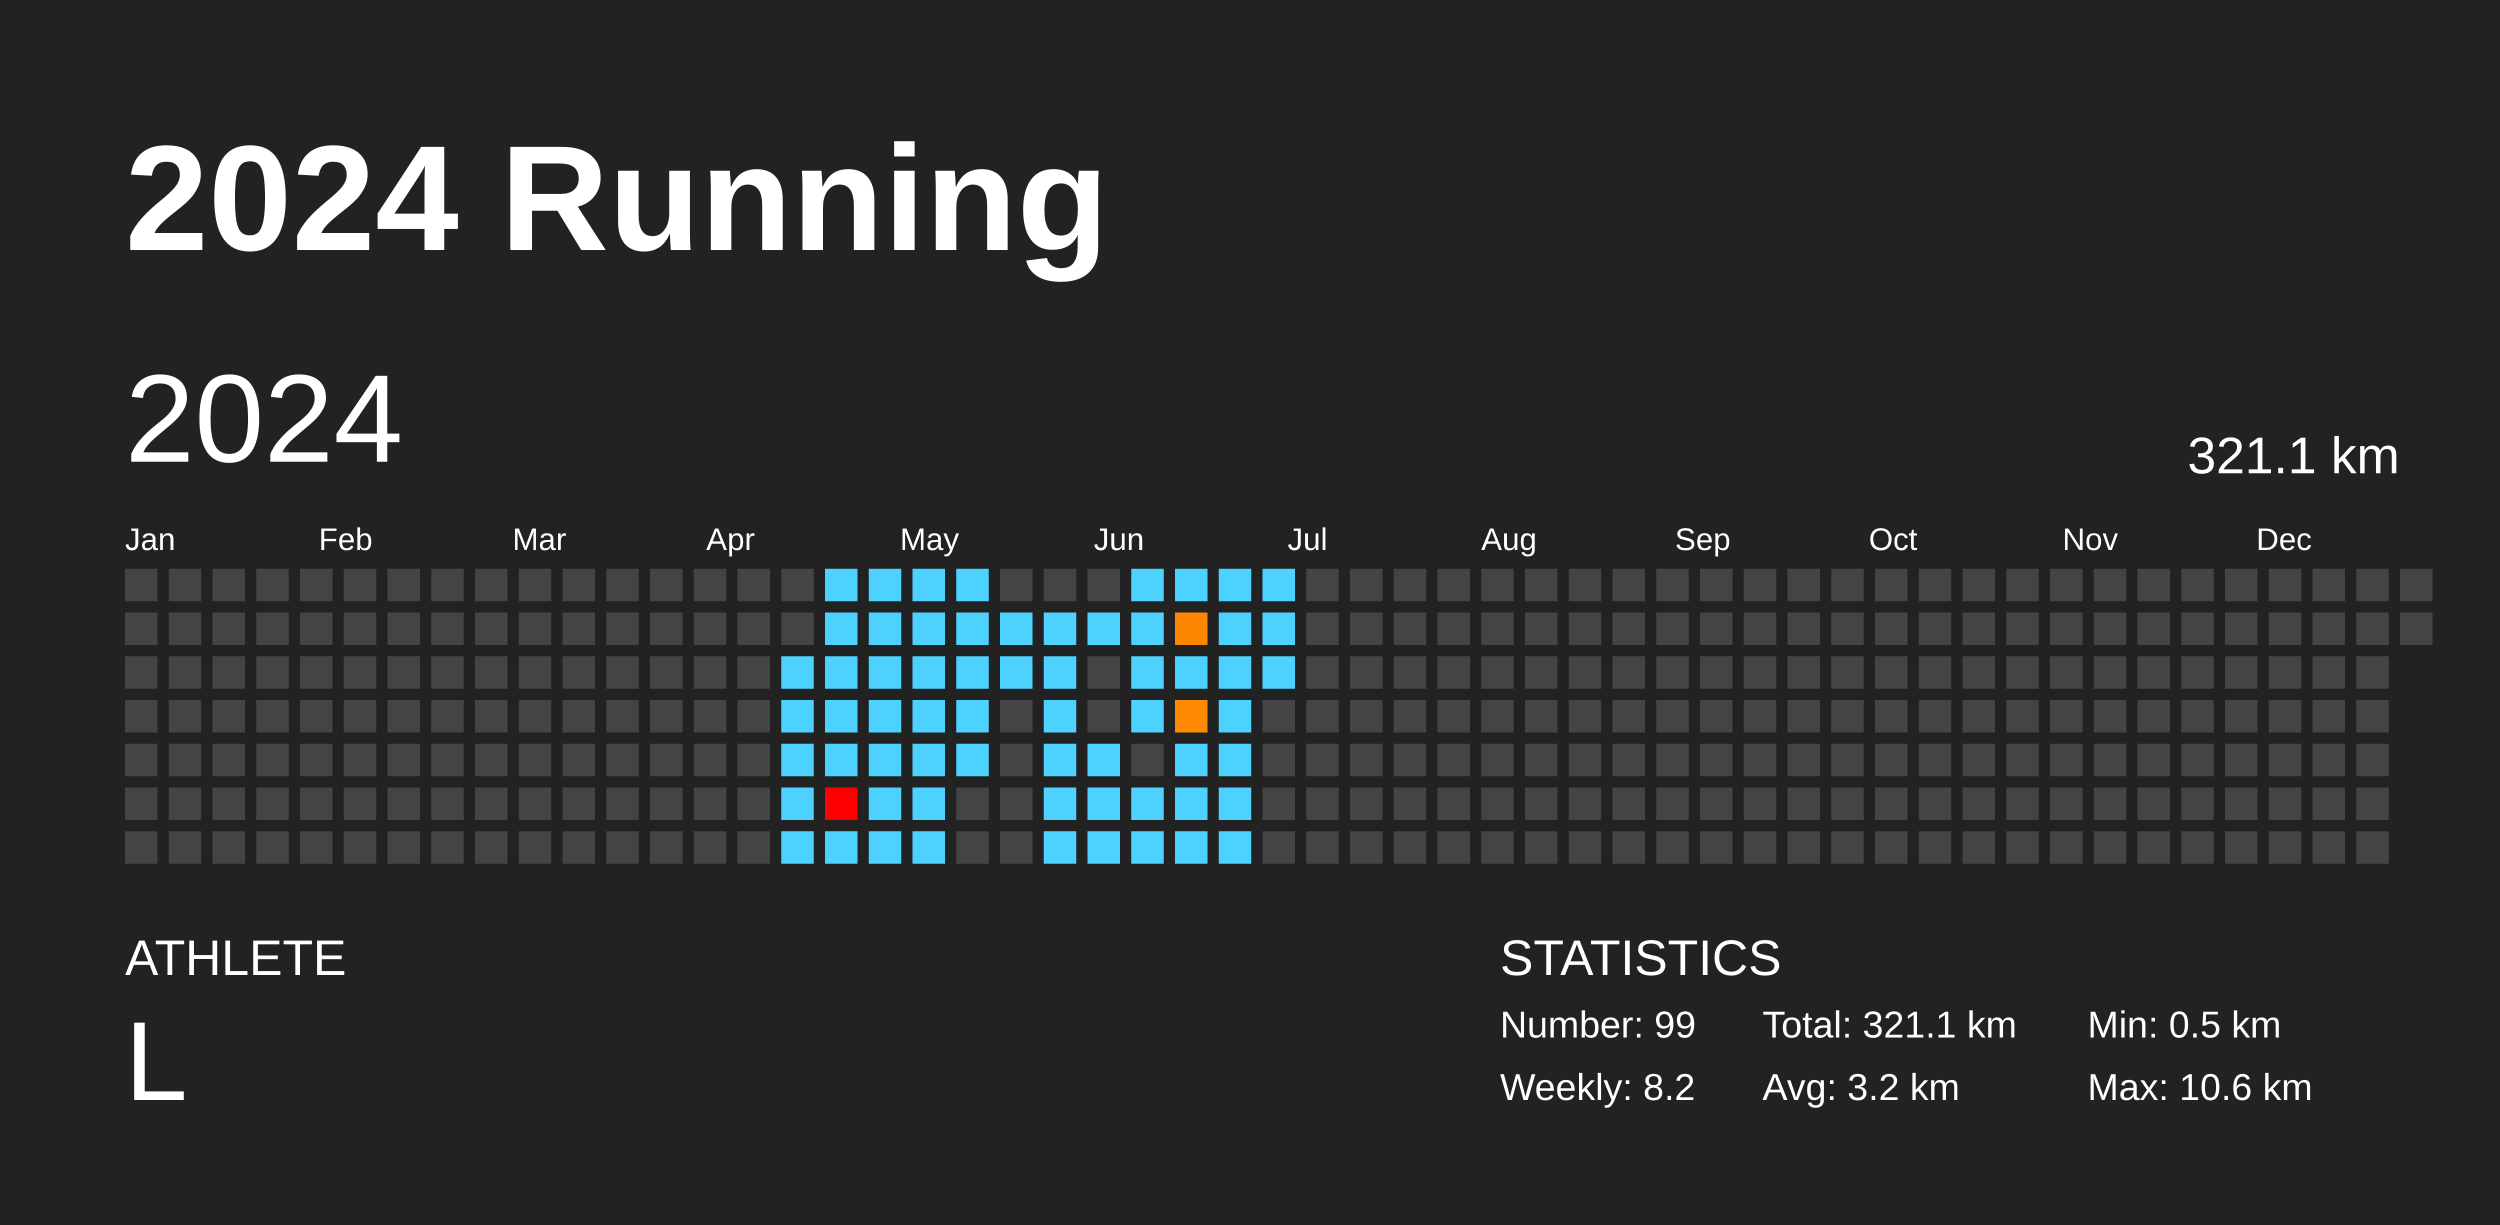
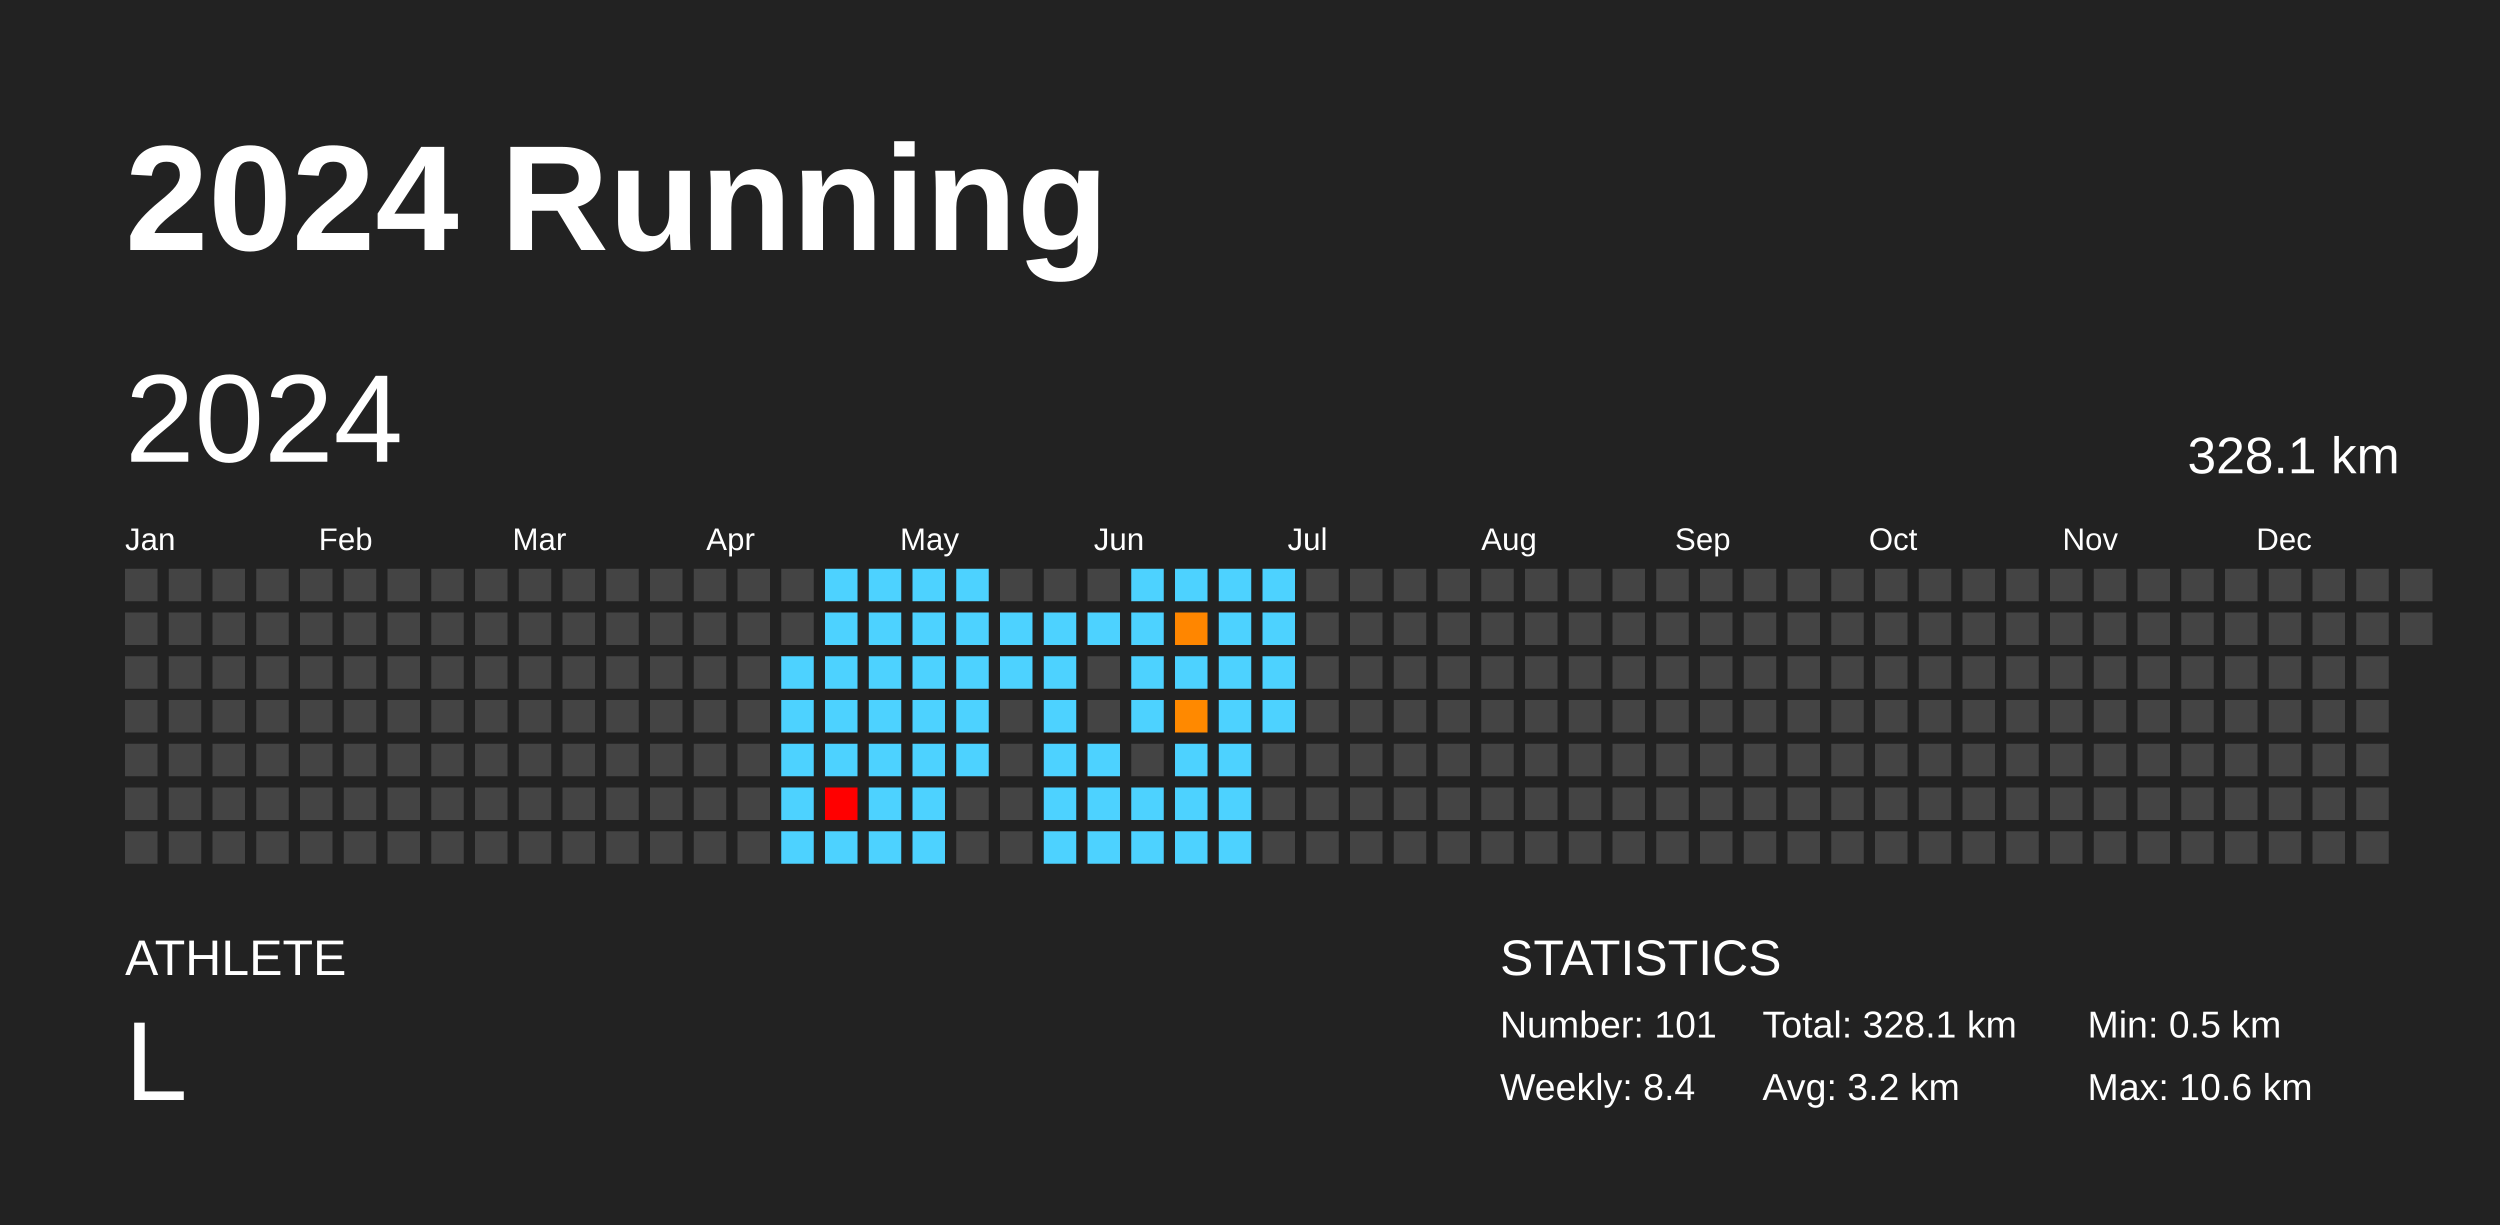
<svg xmlns="http://www.w3.org/2000/svg" baseProfile="full" height="98mm" version="1.1" viewBox="0,0,200,98" width="200mm">
  <defs />
  <rect fill="#222222" height="98" width="200" x="0" y="0" />
  <text fill="#FFFFFF" style="font-size:12px; font-family:Arial; font-weight:bold;" x="10" y="20">2024 Running</text>
  <text fill="#FFFFFF" style="font-size:4px; font-family:Arial" x="10" y="78">ATHLETE</text>
  <text fill="#FFFFFF" style="font-size:9px; font-family:Arial" x="10" y="88">L</text>
  <text fill="#FFFFFF" style="font-size:4px; font-family:Arial" x="120" y="78">STATISTICS</text>
-   <text fill="#FFFFFF" style="font-size:3px; font-family:Arial" x="120" y="83">Number: 99</text>
-   <text fill="#FFFFFF" style="font-size:3px; font-family:Arial" x="120" y="88">Weekly: 8.2</text>
-   <text fill="#FFFFFF" style="font-size:3px; font-family:Arial" x="141" y="83">Total: 321.1 km</text>
+   <text fill="#FFFFFF" style="font-size:3px; font-family:Arial" x="120" y="83">Number: 101</text>
+   <text fill="#FFFFFF" style="font-size:3px; font-family:Arial" x="120" y="88">Weekly: 8.4</text>
+   <text fill="#FFFFFF" style="font-size:3px; font-family:Arial" x="141" y="83">Total: 328.1 km</text>
  <text fill="#FFFFFF" style="font-size:3px; font-family:Arial" x="141" y="88">Avg: 3.2 km</text>
  <text fill="#FFFFFF" style="font-size:3px; font-family:Arial" x="167" y="83">Min: 0.5 km</text>
  <text fill="#FFFFFF" style="font-size:3px; font-family:Arial" x="167" y="88">Max: 10.6 km</text>
  <text dominant-baseline="hanging" fill="#FFFFFF" style="font-size:10.0px; font-family:Arial;" x="10" y="30">2024</text>
-   <text dominant-baseline="hanging" fill="#FFFFFF" style="font-size:4.125px; font-family:Arial;" x="175" y="35">321.1 km</text>
+   <text dominant-baseline="hanging" fill="#FFFFFF" style="font-size:4.125px; font-family:Arial;" x="175" y="35">328.1 km</text>
  <text fill="#FFFFFF" style="font-size:2.5px; font-family:Arial" x="10.0" y="44">Jan</text>
  <text fill="#FFFFFF" style="font-size:2.5px; font-family:Arial" x="25.5" y="44">Feb</text>
  <text fill="#FFFFFF" style="font-size:2.5px; font-family:Arial" x="41.0" y="44">Mar</text>
  <text fill="#FFFFFF" style="font-size:2.5px; font-family:Arial" x="56.5" y="44">Apr</text>
  <text fill="#FFFFFF" style="font-size:2.5px; font-family:Arial" x="72.0" y="44">May</text>
  <text fill="#FFFFFF" style="font-size:2.5px; font-family:Arial" x="87.5" y="44">Jun</text>
  <text fill="#FFFFFF" style="font-size:2.5px; font-family:Arial" x="103.0" y="44">Jul</text>
  <text fill="#FFFFFF" style="font-size:2.5px; font-family:Arial" x="118.5" y="44">Aug</text>
  <text fill="#FFFFFF" style="font-size:2.5px; font-family:Arial" x="134.0" y="44">Sep</text>
  <text fill="#FFFFFF" style="font-size:2.5px; font-family:Arial" x="149.5" y="44">Oct</text>
  <text fill="#FFFFFF" style="font-size:2.5px; font-family:Arial" x="165.0" y="44">Nov</text>
  <text fill="#FFFFFF" style="font-size:2.5px; font-family:Arial" x="180.5" y="44">Dec</text>
  <rect fill="#444444" height="2.6" width="2.6" x="10.0" y="45.5" />
  <rect fill="#444444" height="2.6" width="2.6" x="10.0" y="49.0" />
  <rect fill="#444444" height="2.6" width="2.6" x="10.0" y="52.5" />
  <rect fill="#444444" height="2.6" width="2.6" x="10.0" y="56.0" />
  <rect fill="#444444" height="2.6" width="2.6" x="10.0" y="59.5" />
  <rect fill="#444444" height="2.6" width="2.6" x="10.0" y="63.0" />
  <rect fill="#444444" height="2.6" width="2.6" x="10.0" y="66.5" />
  <rect fill="#444444" height="2.6" width="2.6" x="13.5" y="45.5" />
  <rect fill="#444444" height="2.6" width="2.6" x="13.5" y="49.0" />
  <rect fill="#444444" height="2.6" width="2.6" x="13.5" y="52.5" />
  <rect fill="#444444" height="2.6" width="2.6" x="13.5" y="56.0" />
  <rect fill="#444444" height="2.6" width="2.6" x="13.5" y="59.5" />
  <rect fill="#444444" height="2.6" width="2.6" x="13.5" y="63.0" />
  <rect fill="#444444" height="2.6" width="2.6" x="13.5" y="66.5" />
  <rect fill="#444444" height="2.6" width="2.6" x="17.0" y="45.5" />
  <rect fill="#444444" height="2.6" width="2.6" x="17.0" y="49.0" />
  <rect fill="#444444" height="2.6" width="2.6" x="17.0" y="52.5" />
  <rect fill="#444444" height="2.6" width="2.6" x="17.0" y="56.0" />
  <rect fill="#444444" height="2.6" width="2.6" x="17.0" y="59.5" />
  <rect fill="#444444" height="2.6" width="2.6" x="17.0" y="63.0" />
  <rect fill="#444444" height="2.6" width="2.6" x="17.0" y="66.5" />
  <rect fill="#444444" height="2.6" width="2.6" x="20.5" y="45.5" />
  <rect fill="#444444" height="2.6" width="2.6" x="20.5" y="49.0" />
  <rect fill="#444444" height="2.6" width="2.6" x="20.5" y="52.5" />
  <rect fill="#444444" height="2.6" width="2.6" x="20.5" y="56.0" />
  <rect fill="#444444" height="2.6" width="2.6" x="20.5" y="59.5" />
  <rect fill="#444444" height="2.6" width="2.6" x="20.5" y="63.0" />
  <rect fill="#444444" height="2.6" width="2.6" x="20.5" y="66.5" />
  <rect fill="#444444" height="2.6" width="2.6" x="24.0" y="45.5" />
  <rect fill="#444444" height="2.6" width="2.6" x="24.0" y="49.0" />
  <rect fill="#444444" height="2.6" width="2.6" x="24.0" y="52.5" />
  <rect fill="#444444" height="2.6" width="2.6" x="24.0" y="56.0" />
  <rect fill="#444444" height="2.6" width="2.6" x="24.0" y="59.5" />
  <rect fill="#444444" height="2.6" width="2.6" x="24.0" y="63.0" />
  <rect fill="#444444" height="2.6" width="2.6" x="24.0" y="66.5" />
  <rect fill="#444444" height="2.6" width="2.6" x="27.5" y="45.5" />
  <rect fill="#444444" height="2.6" width="2.6" x="27.5" y="49.0" />
  <rect fill="#444444" height="2.6" width="2.6" x="27.5" y="52.5" />
  <rect fill="#444444" height="2.6" width="2.6" x="27.5" y="56.0" />
  <rect fill="#444444" height="2.6" width="2.6" x="27.5" y="59.5" />
  <rect fill="#444444" height="2.6" width="2.6" x="27.5" y="63.0" />
  <rect fill="#444444" height="2.6" width="2.6" x="27.5" y="66.5" />
  <rect fill="#444444" height="2.6" width="2.6" x="31.0" y="45.5" />
  <rect fill="#444444" height="2.6" width="2.6" x="31.0" y="49.0" />
  <rect fill="#444444" height="2.6" width="2.6" x="31.0" y="52.5" />
  <rect fill="#444444" height="2.6" width="2.6" x="31.0" y="56.0" />
  <rect fill="#444444" height="2.6" width="2.6" x="31.0" y="59.5" />
  <rect fill="#444444" height="2.6" width="2.6" x="31.0" y="63.0" />
  <rect fill="#444444" height="2.6" width="2.6" x="31.0" y="66.5" />
  <rect fill="#444444" height="2.6" width="2.6" x="34.5" y="45.5" />
  <rect fill="#444444" height="2.6" width="2.6" x="34.5" y="49.0" />
  <rect fill="#444444" height="2.6" width="2.6" x="34.5" y="52.5" />
  <rect fill="#444444" height="2.6" width="2.6" x="34.5" y="56.0" />
  <rect fill="#444444" height="2.6" width="2.6" x="34.5" y="59.5" />
  <rect fill="#444444" height="2.6" width="2.6" x="34.5" y="63.0" />
  <rect fill="#444444" height="2.6" width="2.6" x="34.5" y="66.5" />
  <rect fill="#444444" height="2.6" width="2.6" x="38.0" y="45.5" />
  <rect fill="#444444" height="2.6" width="2.6" x="38.0" y="49.0" />
  <rect fill="#444444" height="2.6" width="2.6" x="38.0" y="52.5" />
  <rect fill="#444444" height="2.6" width="2.6" x="38.0" y="56.0" />
  <rect fill="#444444" height="2.6" width="2.6" x="38.0" y="59.5" />
  <rect fill="#444444" height="2.6" width="2.6" x="38.0" y="63.0" />
  <rect fill="#444444" height="2.6" width="2.6" x="38.0" y="66.5" />
  <rect fill="#444444" height="2.6" width="2.6" x="41.5" y="45.5" />
  <rect fill="#444444" height="2.6" width="2.6" x="41.5" y="49.0" />
  <rect fill="#444444" height="2.6" width="2.6" x="41.5" y="52.5" />
  <rect fill="#444444" height="2.6" width="2.6" x="41.5" y="56.0" />
  <rect fill="#444444" height="2.6" width="2.6" x="41.5" y="59.5" />
  <rect fill="#444444" height="2.6" width="2.6" x="41.5" y="63.0" />
  <rect fill="#444444" height="2.6" width="2.6" x="41.5" y="66.5" />
  <rect fill="#444444" height="2.6" width="2.6" x="45.0" y="45.5" />
  <rect fill="#444444" height="2.6" width="2.6" x="45.0" y="49.0" />
  <rect fill="#444444" height="2.6" width="2.6" x="45.0" y="52.5" />
  <rect fill="#444444" height="2.6" width="2.6" x="45.0" y="56.0" />
  <rect fill="#444444" height="2.6" width="2.6" x="45.0" y="59.5" />
  <rect fill="#444444" height="2.6" width="2.6" x="45.0" y="63.0" />
  <rect fill="#444444" height="2.6" width="2.6" x="45.0" y="66.5" />
  <rect fill="#444444" height="2.6" width="2.6" x="48.5" y="45.5" />
  <rect fill="#444444" height="2.6" width="2.6" x="48.5" y="49.0" />
  <rect fill="#444444" height="2.6" width="2.6" x="48.5" y="52.5" />
  <rect fill="#444444" height="2.6" width="2.6" x="48.5" y="56.0" />
  <rect fill="#444444" height="2.6" width="2.6" x="48.5" y="59.5" />
  <rect fill="#444444" height="2.6" width="2.6" x="48.5" y="63.0" />
  <rect fill="#444444" height="2.6" width="2.6" x="48.5" y="66.5" />
  <rect fill="#444444" height="2.6" width="2.6" x="52.0" y="45.5" />
  <rect fill="#444444" height="2.6" width="2.6" x="52.0" y="49.0" />
  <rect fill="#444444" height="2.6" width="2.6" x="52.0" y="52.5" />
  <rect fill="#444444" height="2.6" width="2.6" x="52.0" y="56.0" />
  <rect fill="#444444" height="2.6" width="2.6" x="52.0" y="59.5" />
  <rect fill="#444444" height="2.6" width="2.6" x="52.0" y="63.0" />
  <rect fill="#444444" height="2.6" width="2.6" x="52.0" y="66.5" />
  <rect fill="#444444" height="2.6" width="2.6" x="55.5" y="45.5" />
  <rect fill="#444444" height="2.6" width="2.6" x="55.5" y="49.0" />
  <rect fill="#444444" height="2.6" width="2.6" x="55.5" y="52.5" />
  <rect fill="#444444" height="2.6" width="2.6" x="55.5" y="56.0" />
  <rect fill="#444444" height="2.6" width="2.6" x="55.5" y="59.5" />
  <rect fill="#444444" height="2.6" width="2.6" x="55.5" y="63.0" />
  <rect fill="#444444" height="2.6" width="2.6" x="55.5" y="66.5" />
  <rect fill="#444444" height="2.6" width="2.6" x="59.0" y="45.5" />
  <rect fill="#444444" height="2.6" width="2.6" x="59.0" y="49.0" />
  <rect fill="#444444" height="2.6" width="2.6" x="59.0" y="52.5" />
  <rect fill="#444444" height="2.6" width="2.6" x="59.0" y="56.0" />
  <rect fill="#444444" height="2.6" width="2.6" x="59.0" y="59.5" />
  <rect fill="#444444" height="2.6" width="2.6" x="59.0" y="63.0" />
  <rect fill="#444444" height="2.6" width="2.6" x="59.0" y="66.5" />
  <rect fill="#444444" height="2.6" width="2.6" x="62.5" y="45.5" />
  <rect fill="#444444" height="2.6" width="2.6" x="62.5" y="49.0" />
  <rect fill="#4dd2ff" height="2.6" width="2.6" x="62.5" y="52.5" />
  <rect fill="#4dd2ff" height="2.6" width="2.6" x="62.5" y="56.0" />
  <rect fill="#4dd2ff" height="2.6" width="2.6" x="62.5" y="59.5" />
  <rect fill="#4dd2ff" height="2.6" width="2.6" x="62.5" y="63.0" />
  <rect fill="#4dd2ff" height="2.6" width="2.6" x="62.5" y="66.5" />
  <rect fill="#4dd2ff" height="2.6" width="2.6" x="66.0" y="45.5" />
  <rect fill="#4dd2ff" height="2.6" width="2.6" x="66.0" y="49.0" />
  <rect fill="#4dd2ff" height="2.6" width="2.6" x="66.0" y="52.5" />
  <rect fill="#4dd2ff" height="2.6" width="2.6" x="66.0" y="56.0" />
  <rect fill="#4dd2ff" height="2.6" width="2.6" x="66.0" y="59.5" />
  <rect fill="red" height="2.6" width="2.6" x="66.0" y="63.0" />
  <rect fill="#4dd2ff" height="2.6" width="2.6" x="66.0" y="66.5" />
  <rect fill="#4dd2ff" height="2.6" width="2.6" x="69.5" y="45.5" />
  <rect fill="#4dd2ff" height="2.6" width="2.6" x="69.5" y="49.0" />
  <rect fill="#4dd2ff" height="2.6" width="2.6" x="69.5" y="52.5" />
  <rect fill="#4dd2ff" height="2.6" width="2.6" x="69.5" y="56.0" />
  <rect fill="#4dd2ff" height="2.6" width="2.6" x="69.5" y="59.5" />
  <rect fill="#4dd2ff" height="2.6" width="2.6" x="69.5" y="63.0" />
  <rect fill="#4dd2ff" height="2.6" width="2.6" x="69.5" y="66.5" />
  <rect fill="#4dd2ff" height="2.6" width="2.6" x="73.0" y="45.5" />
  <rect fill="#4dd2ff" height="2.6" width="2.6" x="73.0" y="49.0" />
  <rect fill="#4dd2ff" height="2.6" width="2.6" x="73.0" y="52.5" />
  <rect fill="#4dd2ff" height="2.6" width="2.6" x="73.0" y="56.0" />
  <rect fill="#4dd2ff" height="2.6" width="2.6" x="73.0" y="59.5" />
  <rect fill="#4dd2ff" height="2.6" width="2.6" x="73.0" y="63.0" />
  <rect fill="#4dd2ff" height="2.6" width="2.6" x="73.0" y="66.5" />
  <rect fill="#4dd2ff" height="2.6" width="2.6" x="76.5" y="45.5" />
  <rect fill="#4dd2ff" height="2.6" width="2.6" x="76.5" y="49.0" />
  <rect fill="#4dd2ff" height="2.6" width="2.6" x="76.5" y="52.5" />
  <rect fill="#4dd2ff" height="2.6" width="2.6" x="76.5" y="56.0" />
  <rect fill="#4dd2ff" height="2.6" width="2.6" x="76.5" y="59.5" />
  <rect fill="#444444" height="2.6" width="2.6" x="76.5" y="63.0" />
  <rect fill="#444444" height="2.6" width="2.6" x="76.5" y="66.5" />
  <rect fill="#444444" height="2.6" width="2.6" x="80.0" y="45.5" />
  <rect fill="#4dd2ff" height="2.6" width="2.6" x="80.0" y="49.0" />
  <rect fill="#4dd2ff" height="2.6" width="2.6" x="80.0" y="52.5" />
  <rect fill="#444444" height="2.6" width="2.6" x="80.0" y="56.0" />
  <rect fill="#444444" height="2.6" width="2.6" x="80.0" y="59.5" />
  <rect fill="#444444" height="2.6" width="2.6" x="80.0" y="63.0" />
  <rect fill="#444444" height="2.6" width="2.6" x="80.0" y="66.5" />
  <rect fill="#444444" height="2.6" width="2.6" x="83.5" y="45.5" />
  <rect fill="#4dd2ff" height="2.6" width="2.6" x="83.5" y="49.0" />
  <rect fill="#4dd2ff" height="2.6" width="2.6" x="83.5" y="52.5" />
  <rect fill="#4dd2ff" height="2.6" width="2.6" x="83.5" y="56.0" />
  <rect fill="#4dd2ff" height="2.6" width="2.6" x="83.5" y="59.5" />
  <rect fill="#4dd2ff" height="2.6" width="2.6" x="83.5" y="63.0" />
  <rect fill="#4dd2ff" height="2.6" width="2.6" x="83.5" y="66.5" />
  <rect fill="#444444" height="2.6" width="2.6" x="87.0" y="45.5" />
  <rect fill="#4dd2ff" height="2.6" width="2.6" x="87.0" y="49.0" />
  <rect fill="#444444" height="2.6" width="2.6" x="87.0" y="52.5" />
  <rect fill="#444444" height="2.6" width="2.6" x="87.0" y="56.0" />
  <rect fill="#4dd2ff" height="2.6" width="2.6" x="87.0" y="59.5" />
  <rect fill="#4dd2ff" height="2.6" width="2.6" x="87.0" y="63.0" />
  <rect fill="#4dd2ff" height="2.6" width="2.6" x="87.0" y="66.5" />
  <rect fill="#4dd2ff" height="2.6" width="2.6" x="90.5" y="45.5" />
  <rect fill="#4dd2ff" height="2.6" width="2.6" x="90.5" y="49.0" />
  <rect fill="#4dd2ff" height="2.6" width="2.6" x="90.5" y="52.5" />
  <rect fill="#4dd2ff" height="2.6" width="2.6" x="90.5" y="56.0" />
  <rect fill="#444444" height="2.6" width="2.6" x="90.5" y="59.5" />
  <rect fill="#4dd2ff" height="2.6" width="2.6" x="90.5" y="63.0" />
  <rect fill="#4dd2ff" height="2.6" width="2.6" x="90.5" y="66.5" />
  <rect fill="#4dd2ff" height="2.6" width="2.6" x="94.0" y="45.5" />
  <rect fill="#ff8600" height="2.6" width="2.6" x="94.0" y="49.0" />
  <rect fill="#4dd2ff" height="2.6" width="2.6" x="94.0" y="52.5" />
  <rect fill="#ff8900" height="2.6" width="2.6" x="94.0" y="56.0" />
  <rect fill="#4dd2ff" height="2.6" width="2.6" x="94.0" y="59.5" />
  <rect fill="#4dd2ff" height="2.6" width="2.6" x="94.0" y="63.0" />
  <rect fill="#4dd2ff" height="2.6" width="2.6" x="94.0" y="66.5" />
  <rect fill="#4dd2ff" height="2.6" width="2.6" x="97.5" y="45.5" />
  <rect fill="#4dd2ff" height="2.6" width="2.6" x="97.5" y="49.0" />
  <rect fill="#4dd2ff" height="2.6" width="2.6" x="97.5" y="52.5" />
  <rect fill="#4dd2ff" height="2.6" width="2.6" x="97.5" y="56.0" />
  <rect fill="#4dd2ff" height="2.6" width="2.6" x="97.5" y="59.5" />
  <rect fill="#4dd2ff" height="2.6" width="2.6" x="97.5" y="63.0" />
  <rect fill="#4dd2ff" height="2.6" width="2.6" x="97.5" y="66.5" />
  <rect fill="#4dd2ff" height="2.6" width="2.6" x="101.0" y="45.5" />
  <rect fill="#4dd2ff" height="2.6" width="2.6" x="101.0" y="49.0" />
  <rect fill="#4dd2ff" height="2.6" width="2.6" x="101.0" y="52.5" />
-   <rect fill="#444444" height="2.6" width="2.6" x="101.0" y="56.0" />
+   <rect fill="#4dd2ff" height="2.6" width="2.6" x="101.0" y="56.0" />
  <rect fill="#444444" height="2.6" width="2.6" x="101.0" y="59.5" />
  <rect fill="#444444" height="2.6" width="2.6" x="101.0" y="63.0" />
  <rect fill="#444444" height="2.6" width="2.6" x="101.0" y="66.5" />
  <rect fill="#444444" height="2.6" width="2.6" x="104.5" y="45.5" />
  <rect fill="#444444" height="2.6" width="2.6" x="104.5" y="49.0" />
  <rect fill="#444444" height="2.6" width="2.6" x="104.5" y="52.5" />
  <rect fill="#444444" height="2.6" width="2.6" x="104.5" y="56.0" />
  <rect fill="#444444" height="2.6" width="2.6" x="104.5" y="59.5" />
  <rect fill="#444444" height="2.6" width="2.6" x="104.5" y="63.0" />
  <rect fill="#444444" height="2.6" width="2.6" x="104.5" y="66.5" />
  <rect fill="#444444" height="2.6" width="2.6" x="108.0" y="45.5" />
  <rect fill="#444444" height="2.6" width="2.6" x="108.0" y="49.0" />
  <rect fill="#444444" height="2.6" width="2.6" x="108.0" y="52.5" />
  <rect fill="#444444" height="2.6" width="2.6" x="108.0" y="56.0" />
  <rect fill="#444444" height="2.6" width="2.6" x="108.0" y="59.5" />
  <rect fill="#444444" height="2.6" width="2.6" x="108.0" y="63.0" />
  <rect fill="#444444" height="2.6" width="2.6" x="108.0" y="66.5" />
  <rect fill="#444444" height="2.6" width="2.6" x="111.5" y="45.5" />
  <rect fill="#444444" height="2.6" width="2.6" x="111.5" y="49.0" />
  <rect fill="#444444" height="2.6" width="2.6" x="111.5" y="52.5" />
  <rect fill="#444444" height="2.6" width="2.6" x="111.5" y="56.0" />
  <rect fill="#444444" height="2.6" width="2.6" x="111.5" y="59.5" />
  <rect fill="#444444" height="2.6" width="2.6" x="111.5" y="63.0" />
  <rect fill="#444444" height="2.6" width="2.6" x="111.5" y="66.5" />
  <rect fill="#444444" height="2.6" width="2.6" x="115.0" y="45.5" />
  <rect fill="#444444" height="2.6" width="2.6" x="115.0" y="49.0" />
  <rect fill="#444444" height="2.6" width="2.6" x="115.0" y="52.5" />
  <rect fill="#444444" height="2.6" width="2.6" x="115.0" y="56.0" />
  <rect fill="#444444" height="2.6" width="2.6" x="115.0" y="59.5" />
  <rect fill="#444444" height="2.6" width="2.6" x="115.0" y="63.0" />
  <rect fill="#444444" height="2.6" width="2.6" x="115.0" y="66.5" />
  <rect fill="#444444" height="2.6" width="2.6" x="118.5" y="45.5" />
  <rect fill="#444444" height="2.6" width="2.6" x="118.5" y="49.0" />
  <rect fill="#444444" height="2.6" width="2.6" x="118.5" y="52.5" />
  <rect fill="#444444" height="2.6" width="2.6" x="118.5" y="56.0" />
  <rect fill="#444444" height="2.6" width="2.6" x="118.5" y="59.5" />
  <rect fill="#444444" height="2.6" width="2.6" x="118.5" y="63.0" />
  <rect fill="#444444" height="2.6" width="2.6" x="118.5" y="66.5" />
  <rect fill="#444444" height="2.6" width="2.6" x="122.0" y="45.5" />
  <rect fill="#444444" height="2.6" width="2.6" x="122.0" y="49.0" />
  <rect fill="#444444" height="2.6" width="2.6" x="122.0" y="52.5" />
  <rect fill="#444444" height="2.6" width="2.6" x="122.0" y="56.0" />
  <rect fill="#444444" height="2.6" width="2.6" x="122.0" y="59.5" />
  <rect fill="#444444" height="2.6" width="2.6" x="122.0" y="63.0" />
  <rect fill="#444444" height="2.6" width="2.6" x="122.0" y="66.5" />
  <rect fill="#444444" height="2.6" width="2.6" x="125.5" y="45.5" />
  <rect fill="#444444" height="2.6" width="2.6" x="125.5" y="49.0" />
  <rect fill="#444444" height="2.6" width="2.6" x="125.5" y="52.5" />
  <rect fill="#444444" height="2.6" width="2.6" x="125.5" y="56.0" />
  <rect fill="#444444" height="2.6" width="2.6" x="125.5" y="59.5" />
  <rect fill="#444444" height="2.6" width="2.6" x="125.5" y="63.0" />
  <rect fill="#444444" height="2.6" width="2.6" x="125.5" y="66.5" />
  <rect fill="#444444" height="2.6" width="2.6" x="129.0" y="45.5" />
  <rect fill="#444444" height="2.6" width="2.6" x="129.0" y="49.0" />
  <rect fill="#444444" height="2.6" width="2.6" x="129.0" y="52.5" />
  <rect fill="#444444" height="2.6" width="2.6" x="129.0" y="56.0" />
  <rect fill="#444444" height="2.6" width="2.6" x="129.0" y="59.5" />
  <rect fill="#444444" height="2.6" width="2.6" x="129.0" y="63.0" />
  <rect fill="#444444" height="2.6" width="2.6" x="129.0" y="66.5" />
  <rect fill="#444444" height="2.6" width="2.6" x="132.5" y="45.5" />
  <rect fill="#444444" height="2.6" width="2.6" x="132.5" y="49.0" />
  <rect fill="#444444" height="2.6" width="2.6" x="132.5" y="52.5" />
  <rect fill="#444444" height="2.6" width="2.6" x="132.5" y="56.0" />
  <rect fill="#444444" height="2.6" width="2.6" x="132.5" y="59.5" />
  <rect fill="#444444" height="2.6" width="2.6" x="132.5" y="63.0" />
  <rect fill="#444444" height="2.6" width="2.6" x="132.5" y="66.5" />
  <rect fill="#444444" height="2.6" width="2.6" x="136.0" y="45.5" />
  <rect fill="#444444" height="2.6" width="2.6" x="136.0" y="49.0" />
  <rect fill="#444444" height="2.6" width="2.6" x="136.0" y="52.5" />
  <rect fill="#444444" height="2.6" width="2.6" x="136.0" y="56.0" />
  <rect fill="#444444" height="2.6" width="2.6" x="136.0" y="59.5" />
  <rect fill="#444444" height="2.6" width="2.6" x="136.0" y="63.0" />
  <rect fill="#444444" height="2.6" width="2.6" x="136.0" y="66.5" />
  <rect fill="#444444" height="2.6" width="2.6" x="139.5" y="45.5" />
  <rect fill="#444444" height="2.6" width="2.6" x="139.5" y="49.0" />
  <rect fill="#444444" height="2.6" width="2.6" x="139.5" y="52.5" />
  <rect fill="#444444" height="2.6" width="2.6" x="139.5" y="56.0" />
  <rect fill="#444444" height="2.6" width="2.6" x="139.5" y="59.5" />
  <rect fill="#444444" height="2.6" width="2.6" x="139.5" y="63.0" />
  <rect fill="#444444" height="2.6" width="2.6" x="139.5" y="66.5" />
  <rect fill="#444444" height="2.6" width="2.6" x="143.0" y="45.5" />
  <rect fill="#444444" height="2.6" width="2.6" x="143.0" y="49.0" />
  <rect fill="#444444" height="2.6" width="2.6" x="143.0" y="52.5" />
  <rect fill="#444444" height="2.6" width="2.6" x="143.0" y="56.0" />
  <rect fill="#444444" height="2.6" width="2.6" x="143.0" y="59.5" />
  <rect fill="#444444" height="2.6" width="2.6" x="143.0" y="63.0" />
  <rect fill="#444444" height="2.6" width="2.6" x="143.0" y="66.5" />
  <rect fill="#444444" height="2.6" width="2.6" x="146.5" y="45.5" />
  <rect fill="#444444" height="2.6" width="2.6" x="146.5" y="49.0" />
  <rect fill="#444444" height="2.6" width="2.6" x="146.5" y="52.5" />
  <rect fill="#444444" height="2.6" width="2.6" x="146.5" y="56.0" />
  <rect fill="#444444" height="2.6" width="2.6" x="146.5" y="59.5" />
  <rect fill="#444444" height="2.6" width="2.6" x="146.5" y="63.0" />
  <rect fill="#444444" height="2.6" width="2.6" x="146.5" y="66.5" />
  <rect fill="#444444" height="2.6" width="2.6" x="150.0" y="45.5" />
  <rect fill="#444444" height="2.6" width="2.6" x="150.0" y="49.0" />
  <rect fill="#444444" height="2.6" width="2.6" x="150.0" y="52.5" />
  <rect fill="#444444" height="2.6" width="2.6" x="150.0" y="56.0" />
  <rect fill="#444444" height="2.6" width="2.6" x="150.0" y="59.5" />
  <rect fill="#444444" height="2.6" width="2.6" x="150.0" y="63.0" />
  <rect fill="#444444" height="2.6" width="2.6" x="150.0" y="66.5" />
  <rect fill="#444444" height="2.6" width="2.6" x="153.5" y="45.5" />
  <rect fill="#444444" height="2.6" width="2.6" x="153.5" y="49.0" />
  <rect fill="#444444" height="2.6" width="2.6" x="153.5" y="52.5" />
  <rect fill="#444444" height="2.6" width="2.6" x="153.5" y="56.0" />
  <rect fill="#444444" height="2.6" width="2.6" x="153.5" y="59.5" />
  <rect fill="#444444" height="2.6" width="2.6" x="153.5" y="63.0" />
  <rect fill="#444444" height="2.6" width="2.6" x="153.5" y="66.5" />
  <rect fill="#444444" height="2.6" width="2.6" x="157.0" y="45.5" />
  <rect fill="#444444" height="2.6" width="2.6" x="157.0" y="49.0" />
  <rect fill="#444444" height="2.6" width="2.6" x="157.0" y="52.5" />
  <rect fill="#444444" height="2.6" width="2.6" x="157.0" y="56.0" />
  <rect fill="#444444" height="2.6" width="2.6" x="157.0" y="59.5" />
  <rect fill="#444444" height="2.6" width="2.6" x="157.0" y="63.0" />
  <rect fill="#444444" height="2.6" width="2.6" x="157.0" y="66.5" />
  <rect fill="#444444" height="2.6" width="2.6" x="160.5" y="45.5" />
  <rect fill="#444444" height="2.6" width="2.6" x="160.5" y="49.0" />
  <rect fill="#444444" height="2.6" width="2.6" x="160.5" y="52.5" />
  <rect fill="#444444" height="2.6" width="2.6" x="160.5" y="56.0" />
  <rect fill="#444444" height="2.6" width="2.6" x="160.5" y="59.5" />
  <rect fill="#444444" height="2.6" width="2.6" x="160.5" y="63.0" />
  <rect fill="#444444" height="2.6" width="2.6" x="160.5" y="66.5" />
  <rect fill="#444444" height="2.6" width="2.6" x="164.0" y="45.5" />
  <rect fill="#444444" height="2.6" width="2.6" x="164.0" y="49.0" />
  <rect fill="#444444" height="2.6" width="2.6" x="164.0" y="52.5" />
  <rect fill="#444444" height="2.6" width="2.6" x="164.0" y="56.0" />
  <rect fill="#444444" height="2.6" width="2.6" x="164.0" y="59.5" />
  <rect fill="#444444" height="2.6" width="2.6" x="164.0" y="63.0" />
  <rect fill="#444444" height="2.6" width="2.6" x="164.0" y="66.5" />
  <rect fill="#444444" height="2.6" width="2.6" x="167.5" y="45.5" />
  <rect fill="#444444" height="2.6" width="2.6" x="167.5" y="49.0" />
  <rect fill="#444444" height="2.6" width="2.6" x="167.5" y="52.5" />
  <rect fill="#444444" height="2.6" width="2.6" x="167.5" y="56.0" />
  <rect fill="#444444" height="2.6" width="2.6" x="167.5" y="59.5" />
  <rect fill="#444444" height="2.6" width="2.6" x="167.5" y="63.0" />
  <rect fill="#444444" height="2.6" width="2.6" x="167.5" y="66.5" />
  <rect fill="#444444" height="2.6" width="2.6" x="171.0" y="45.5" />
  <rect fill="#444444" height="2.6" width="2.6" x="171.0" y="49.0" />
  <rect fill="#444444" height="2.6" width="2.6" x="171.0" y="52.5" />
  <rect fill="#444444" height="2.6" width="2.6" x="171.0" y="56.0" />
  <rect fill="#444444" height="2.6" width="2.6" x="171.0" y="59.5" />
  <rect fill="#444444" height="2.6" width="2.6" x="171.0" y="63.0" />
  <rect fill="#444444" height="2.6" width="2.6" x="171.0" y="66.5" />
  <rect fill="#444444" height="2.6" width="2.6" x="174.5" y="45.5" />
  <rect fill="#444444" height="2.6" width="2.6" x="174.5" y="49.0" />
  <rect fill="#444444" height="2.6" width="2.6" x="174.5" y="52.5" />
  <rect fill="#444444" height="2.6" width="2.6" x="174.5" y="56.0" />
  <rect fill="#444444" height="2.6" width="2.6" x="174.5" y="59.5" />
  <rect fill="#444444" height="2.6" width="2.6" x="174.5" y="63.0" />
  <rect fill="#444444" height="2.6" width="2.6" x="174.5" y="66.5" />
  <rect fill="#444444" height="2.6" width="2.6" x="178.0" y="45.5" />
  <rect fill="#444444" height="2.6" width="2.6" x="178.0" y="49.0" />
  <rect fill="#444444" height="2.6" width="2.6" x="178.0" y="52.5" />
  <rect fill="#444444" height="2.6" width="2.6" x="178.0" y="56.0" />
  <rect fill="#444444" height="2.6" width="2.6" x="178.0" y="59.5" />
  <rect fill="#444444" height="2.6" width="2.6" x="178.0" y="63.0" />
  <rect fill="#444444" height="2.6" width="2.6" x="178.0" y="66.5" />
  <rect fill="#444444" height="2.6" width="2.6" x="181.5" y="45.5" />
  <rect fill="#444444" height="2.6" width="2.6" x="181.5" y="49.0" />
  <rect fill="#444444" height="2.6" width="2.6" x="181.5" y="52.5" />
  <rect fill="#444444" height="2.6" width="2.6" x="181.5" y="56.0" />
  <rect fill="#444444" height="2.6" width="2.6" x="181.5" y="59.5" />
  <rect fill="#444444" height="2.6" width="2.6" x="181.5" y="63.0" />
  <rect fill="#444444" height="2.6" width="2.6" x="181.5" y="66.5" />
  <rect fill="#444444" height="2.6" width="2.6" x="185.0" y="45.5" />
  <rect fill="#444444" height="2.6" width="2.6" x="185.0" y="49.0" />
  <rect fill="#444444" height="2.6" width="2.6" x="185.0" y="52.5" />
  <rect fill="#444444" height="2.6" width="2.6" x="185.0" y="56.0" />
  <rect fill="#444444" height="2.6" width="2.6" x="185.0" y="59.5" />
  <rect fill="#444444" height="2.6" width="2.6" x="185.0" y="63.0" />
  <rect fill="#444444" height="2.6" width="2.6" x="185.0" y="66.5" />
  <rect fill="#444444" height="2.6" width="2.6" x="188.5" y="45.5" />
  <rect fill="#444444" height="2.6" width="2.6" x="188.5" y="49.0" />
  <rect fill="#444444" height="2.6" width="2.6" x="188.5" y="52.5" />
  <rect fill="#444444" height="2.6" width="2.6" x="188.5" y="56.0" />
  <rect fill="#444444" height="2.6" width="2.6" x="188.5" y="59.5" />
  <rect fill="#444444" height="2.6" width="2.6" x="188.5" y="63.0" />
  <rect fill="#444444" height="2.6" width="2.6" x="188.5" y="66.5" />
  <rect fill="#444444" height="2.6" width="2.6" x="192.0" y="45.5" />
  <rect fill="#444444" height="2.6" width="2.6" x="192.0" y="49.0" />
</svg>
